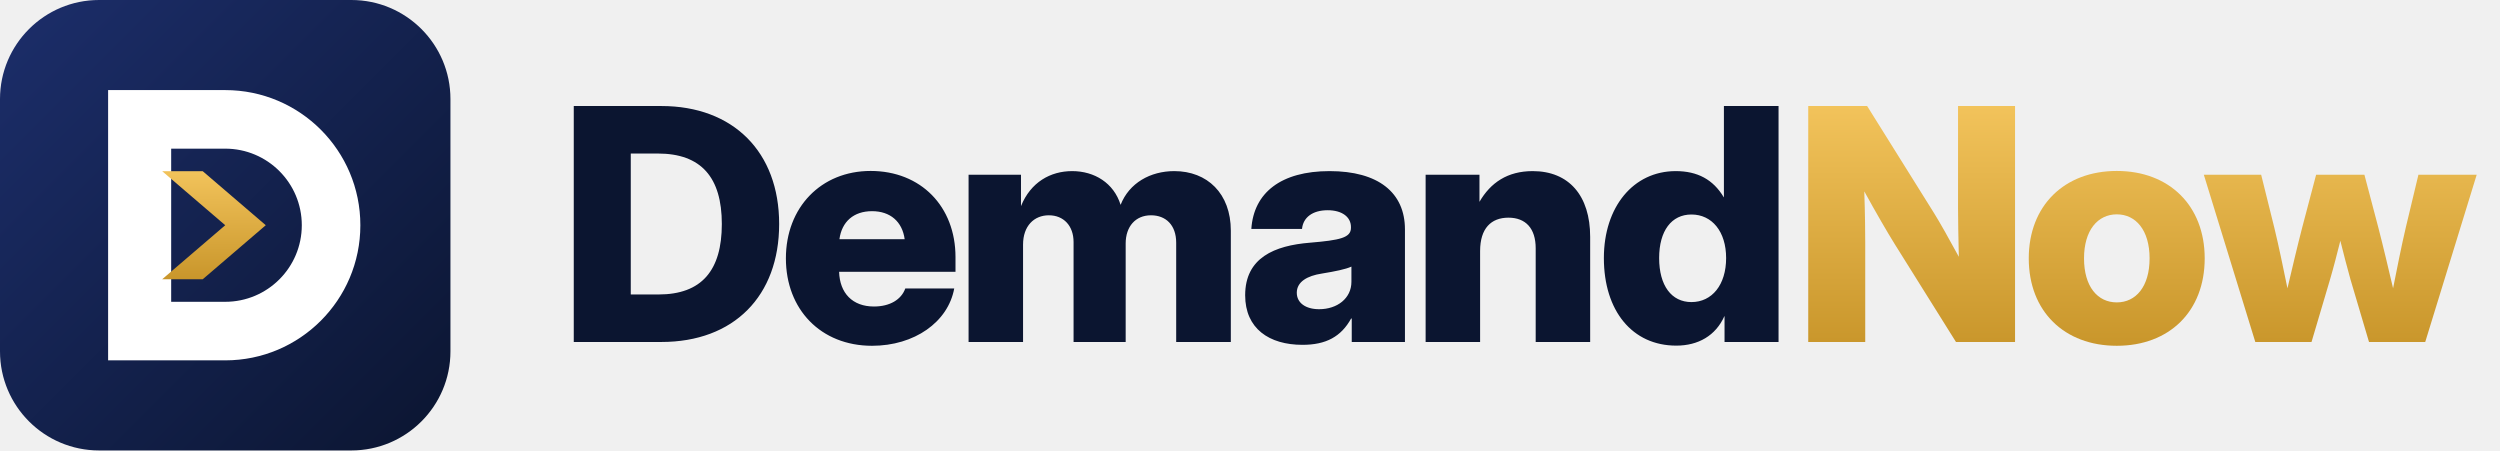
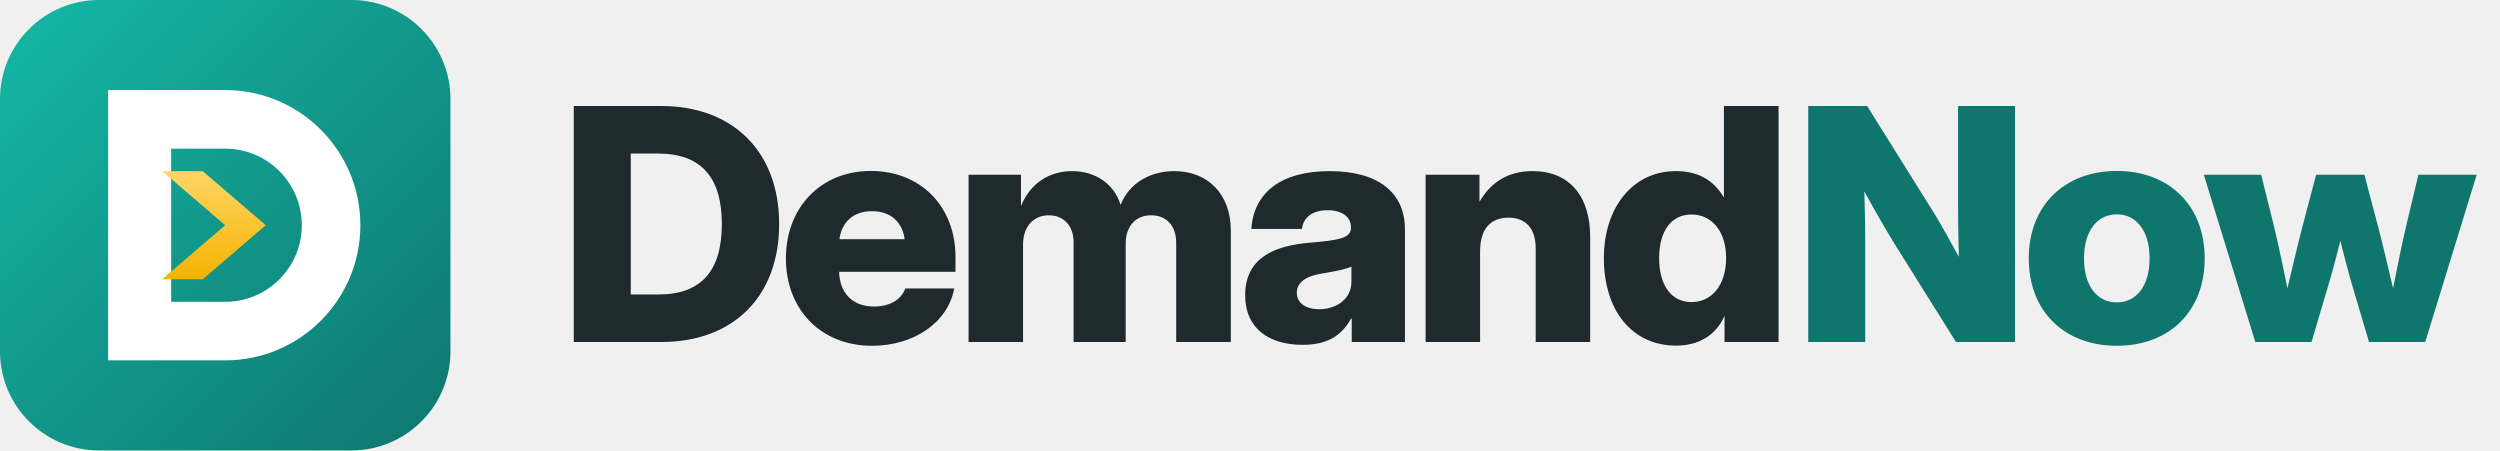
<svg xmlns="http://www.w3.org/2000/svg" viewBox="0 0 555 100">
  <defs>
    <linearGradient id="nv" x1="0" y1="0" x2="1" y2="1">
-       <stop offset="0" stop-color="#1C2E6B" />
-       <stop offset="1" stop-color="#0B1530" />
+       <stop offset="0" stop-color="#14B8A6" />
+       <stop offset="1" stop-color="#0F766E" />
    </linearGradient>
    <linearGradient id="gd" x1="0" y1="0" x2="0" y2="1">
-       <stop offset="0" stop-color="#F2C35B" />
-       <stop offset="1" stop-color="#C9962B" />
+       <stop offset="0" stop-color="#FFD666" />
+       <stop offset="1" stop-color="#F5B301" />
    </linearGradient>
  </defs>
  <rect width="100" height="100" rx="22" fill="url(#nv)" />
  <path fill="#fff" fill-rule="evenodd" d="M24 20h26a30 30 0 0 1 0 60H24zM38 33v34h12a17 17 0 0 0 0-34z" />
  <path fill="url(#gd)" d="M45 38l14 12-14 12h-9l14-12-14-12z" />
-   <path fill="#0B1530" d="M146.816 75.92C162.918 75.92 172.973 65.725 172.973 49.729C172.973 33.733 162.777 23.537 146.816 23.537H127.375V75.92ZM140.031 65.373V34.084H146.043C155.676 34.084 160.246 39.393 160.246 49.729C160.246 60.029 155.781 65.373 146.184 65.373ZM193.594 76.764C202.981 76.764 210.469 71.525 211.84 64.037H200.977C200.098 66.498 197.567 68.045 194.016 68.045C189.235 68.045 186.422 65.057 186.281 60.346H212.121V57.076C212.121 45.826 204.422 37.951 193.278 37.951C182.274 37.951 174.469 46.037 174.469 57.358C174.469 68.678 182.203 76.764 193.594 76.764ZM186.352 53.104C186.879 49.201 189.516 46.881 193.594 46.881C197.637 46.881 200.309 49.201 200.836 53.104ZM215.024 75.92H227.118V54.299C227.118 50.186 229.543 47.795 232.848 47.795C236.118 47.795 238.332 50.115 238.332 53.736V75.92H249.899V54.053C249.899 50.291 252.078 47.795 255.524 47.795C258.793 47.795 261.114 49.94 261.114 53.877V75.92H273.243V51.205C273.243 42.943 268.004 37.986 260.692 37.986C255.383 37.986 250.672 40.623 248.774 45.475C247.262 40.623 242.973 37.986 238.016 37.986C233.2 37.986 228.805 40.447 226.66 45.756V38.795H215.024ZM289.153 76.553C294.391 76.553 297.731 74.725 299.946 70.717H300.086V75.92H311.899V50.924C311.899 42.733 305.957 37.986 295.165 37.986C284.407 37.986 278.325 42.768 277.797 50.818H289.047C289.293 48.287 291.368 46.67 294.743 46.67C297.942 46.67 299.911 48.182 299.911 50.397V50.572C299.911 52.787 297.485 53.315 290.84 53.877C282.93 54.51 276.426 57.217 276.426 65.549C276.426 72.932 281.735 76.553 289.153 76.553ZM292.844 68.643C289.891 68.643 287.887 67.272 287.887 64.986C287.887 62.561 290.207 61.225 293.442 60.733C296.43 60.24 298.715 59.783 300.016 59.186V62.561C300.016 66.217 296.887 68.643 292.844 68.643ZM328.583 55.74C328.583 50.678 331.044 48.322 334.876 48.322C338.708 48.322 340.923 50.713 340.923 55.108V75.92H353.016V52.576C353.016 43.436 348.305 37.986 340.255 37.986C334.665 37.986 330.903 40.553 328.442 44.807V38.795H316.489V75.92H328.583ZM372.126 76.729C377.013 76.729 380.88 74.514 382.813 70.19H382.848V75.92H394.837V23.537H382.708V43.787H382.673C380.317 39.85 376.837 37.986 372.02 37.986C362.598 37.986 356.059 45.932 356.059 57.287C356.059 69.029 362.388 76.729 372.126 76.729ZM375.501 67.061C371.071 67.061 368.329 63.404 368.329 57.287C368.329 51.24 371.071 47.619 375.501 47.619C380.071 47.619 383.2 51.416 383.2 57.287C383.2 63.229 380.071 67.061 375.501 67.061Z" />
-   <path fill="url(#gd)" d="M401.427 75.92H414.083V54.088C414.083 51.908 414.048 47.584 413.872 42.486C416.579 47.408 419.075 51.697 420.587 54.123L434.228 75.92H447.341V23.537H434.685V46.248C434.685 48.604 434.755 52.858 434.86 57.006C432.821 53.244 430.606 49.307 429.376 47.338L414.505 23.537H401.427ZM469.931 76.764C481.568 76.764 489.443 69.135 489.443 57.358C489.443 45.65 481.568 37.951 469.931 37.951C458.294 37.951 450.384 45.65 450.384 57.358C450.384 69.135 458.294 76.764 469.931 76.764ZM469.931 67.131C465.677 67.131 462.653 63.65 462.653 57.358C462.653 51.1 465.712 47.584 469.931 47.584C474.15 47.584 477.208 51.1 477.208 57.358C477.208 63.65 474.15 67.131 469.931 67.131ZM500.677 75.92H513.158L517.271 62.033C518.079 59.291 518.818 56.373 519.556 53.455C520.294 56.373 521.033 59.291 521.806 62.033L525.919 75.92H538.4L549.825 38.795H536.888L534.111 50.397C533.091 54.756 532.177 59.397 531.263 64.002C530.173 59.397 529.083 54.721 527.958 50.397L524.9 38.795H514.177L511.118 50.397C509.993 54.721 508.904 59.397 507.814 64.002C506.865 59.397 505.915 54.721 504.861 50.397L501.978 38.795H489.251Z" />
+   <path fill="#1F2A2E" d="M146.816 75.92C162.918 75.92 172.973 65.725 172.973 49.729C172.973 33.733 162.777 23.537 146.816 23.537H127.375V75.92ZM140.031 65.373V34.084H146.043C155.676 34.084 160.246 39.393 160.246 49.729C160.246 60.029 155.781 65.373 146.184 65.373ZM193.594 76.764C202.981 76.764 210.469 71.525 211.84 64.037H200.977C200.098 66.498 197.567 68.045 194.016 68.045C189.235 68.045 186.422 65.057 186.281 60.346H212.121V57.076C212.121 45.826 204.422 37.951 193.278 37.951C182.274 37.951 174.469 46.037 174.469 57.358C174.469 68.678 182.203 76.764 193.594 76.764ZM186.352 53.104C186.879 49.201 189.516 46.881 193.594 46.881C197.637 46.881 200.309 49.201 200.836 53.104ZM215.024 75.92H227.118V54.299C227.118 50.186 229.543 47.795 232.848 47.795C236.118 47.795 238.332 50.115 238.332 53.736V75.92H249.899V54.053C249.899 50.291 252.078 47.795 255.524 47.795C258.793 47.795 261.114 49.94 261.114 53.877V75.92H273.243V51.205C273.243 42.943 268.004 37.986 260.692 37.986C255.383 37.986 250.672 40.623 248.774 45.475C247.262 40.623 242.973 37.986 238.016 37.986C233.2 37.986 228.805 40.447 226.66 45.756V38.795H215.024ZM289.153 76.553C294.391 76.553 297.731 74.725 299.946 70.717H300.086V75.92H311.899V50.924C311.899 42.733 305.957 37.986 295.165 37.986C284.407 37.986 278.325 42.768 277.797 50.818H289.047C289.293 48.287 291.368 46.67 294.743 46.67C297.942 46.67 299.911 48.182 299.911 50.397V50.572C299.911 52.787 297.485 53.315 290.84 53.877C282.93 54.51 276.426 57.217 276.426 65.549C276.426 72.932 281.735 76.553 289.153 76.553ZM292.844 68.643C289.891 68.643 287.887 67.272 287.887 64.986C287.887 62.561 290.207 61.225 293.442 60.733C296.43 60.24 298.715 59.783 300.016 59.186V62.561C300.016 66.217 296.887 68.643 292.844 68.643ZM328.583 55.74C328.583 50.678 331.044 48.322 334.876 48.322C338.708 48.322 340.923 50.713 340.923 55.108V75.92H353.016V52.576C353.016 43.436 348.305 37.986 340.255 37.986C334.665 37.986 330.903 40.553 328.442 44.807V38.795H316.489V75.92H328.583ZM372.126 76.729C377.013 76.729 380.88 74.514 382.813 70.19H382.848V75.92H394.837V23.537H382.708V43.787H382.673C380.317 39.85 376.837 37.986 372.02 37.986C362.598 37.986 356.059 45.932 356.059 57.287C356.059 69.029 362.388 76.729 372.126 76.729ZM375.501 67.061C371.071 67.061 368.329 63.404 368.329 57.287C368.329 51.24 371.071 47.619 375.501 47.619C380.071 47.619 383.2 51.416 383.2 57.287C383.2 63.229 380.071 67.061 375.501 67.061Z" />
+   <path fill="#0F766E" d="M401.427 75.92H414.083V54.088C414.083 51.908 414.048 47.584 413.872 42.486C416.579 47.408 419.075 51.697 420.587 54.123L434.228 75.92H447.341V23.537H434.685V46.248C434.685 48.604 434.755 52.858 434.86 57.006C432.821 53.244 430.606 49.307 429.376 47.338L414.505 23.537H401.427ZM469.931 76.764C481.568 76.764 489.443 69.135 489.443 57.358C489.443 45.65 481.568 37.951 469.931 37.951C458.294 37.951 450.384 45.65 450.384 57.358C450.384 69.135 458.294 76.764 469.931 76.764ZM469.931 67.131C465.677 67.131 462.653 63.65 462.653 57.358C462.653 51.1 465.712 47.584 469.931 47.584C474.15 47.584 477.208 51.1 477.208 57.358C477.208 63.65 474.15 67.131 469.931 67.131ZM500.677 75.92H513.158L517.271 62.033C518.079 59.291 518.818 56.373 519.556 53.455C520.294 56.373 521.033 59.291 521.806 62.033L525.919 75.92H538.4L549.825 38.795H536.888L534.111 50.397C533.091 54.756 532.177 59.397 531.263 64.002C530.173 59.397 529.083 54.721 527.958 50.397L524.9 38.795H514.177L511.118 50.397C509.993 54.721 508.904 59.397 507.814 64.002C506.865 59.397 505.915 54.721 504.861 50.397L501.978 38.795H489.251Z" />
</svg>
